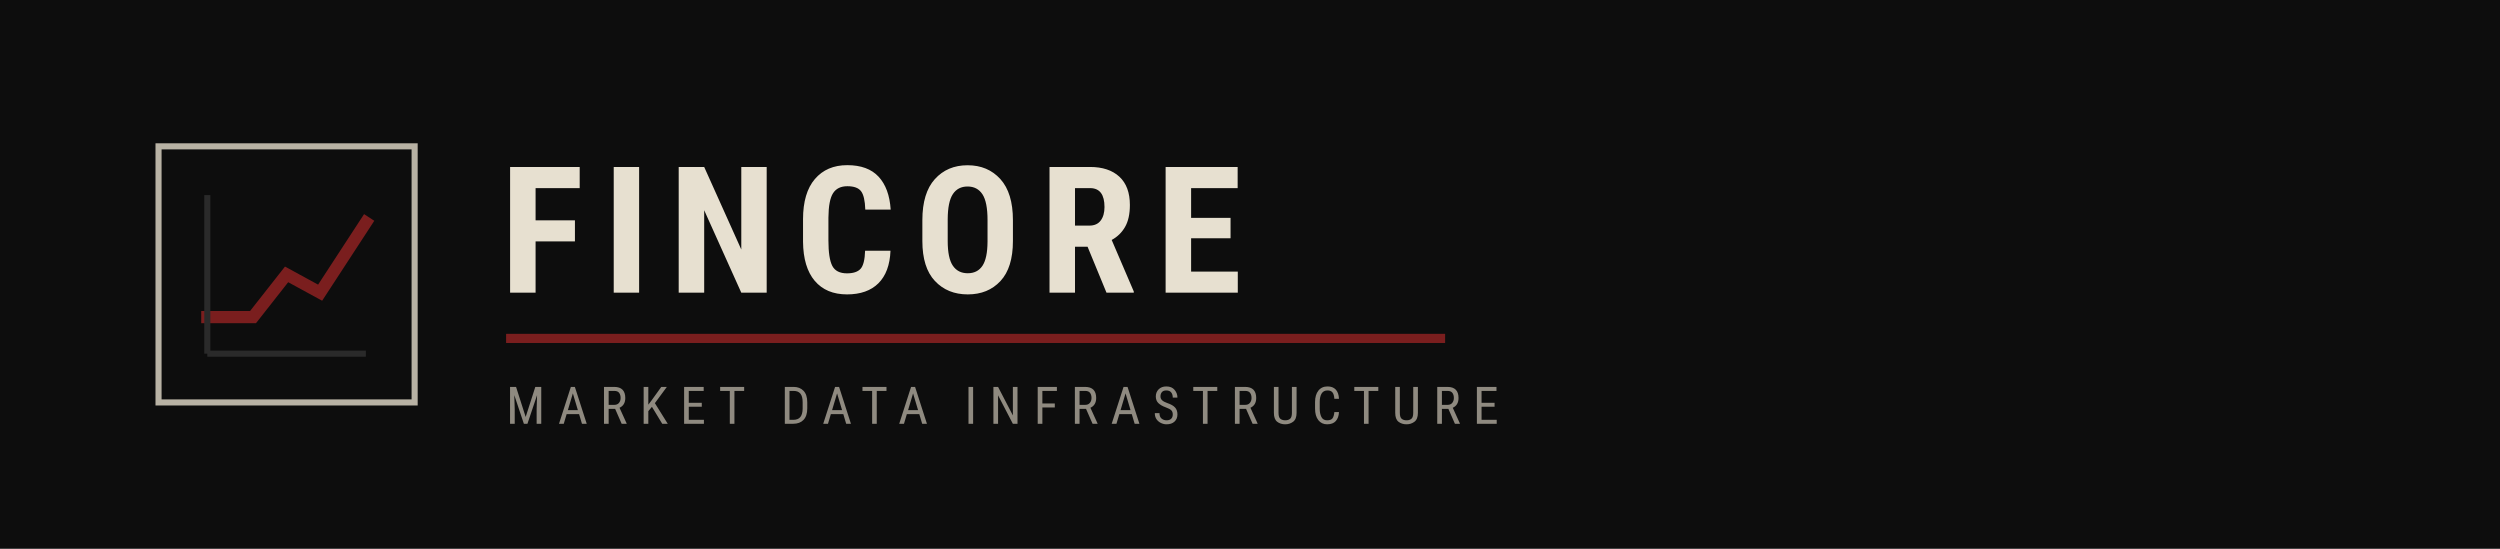
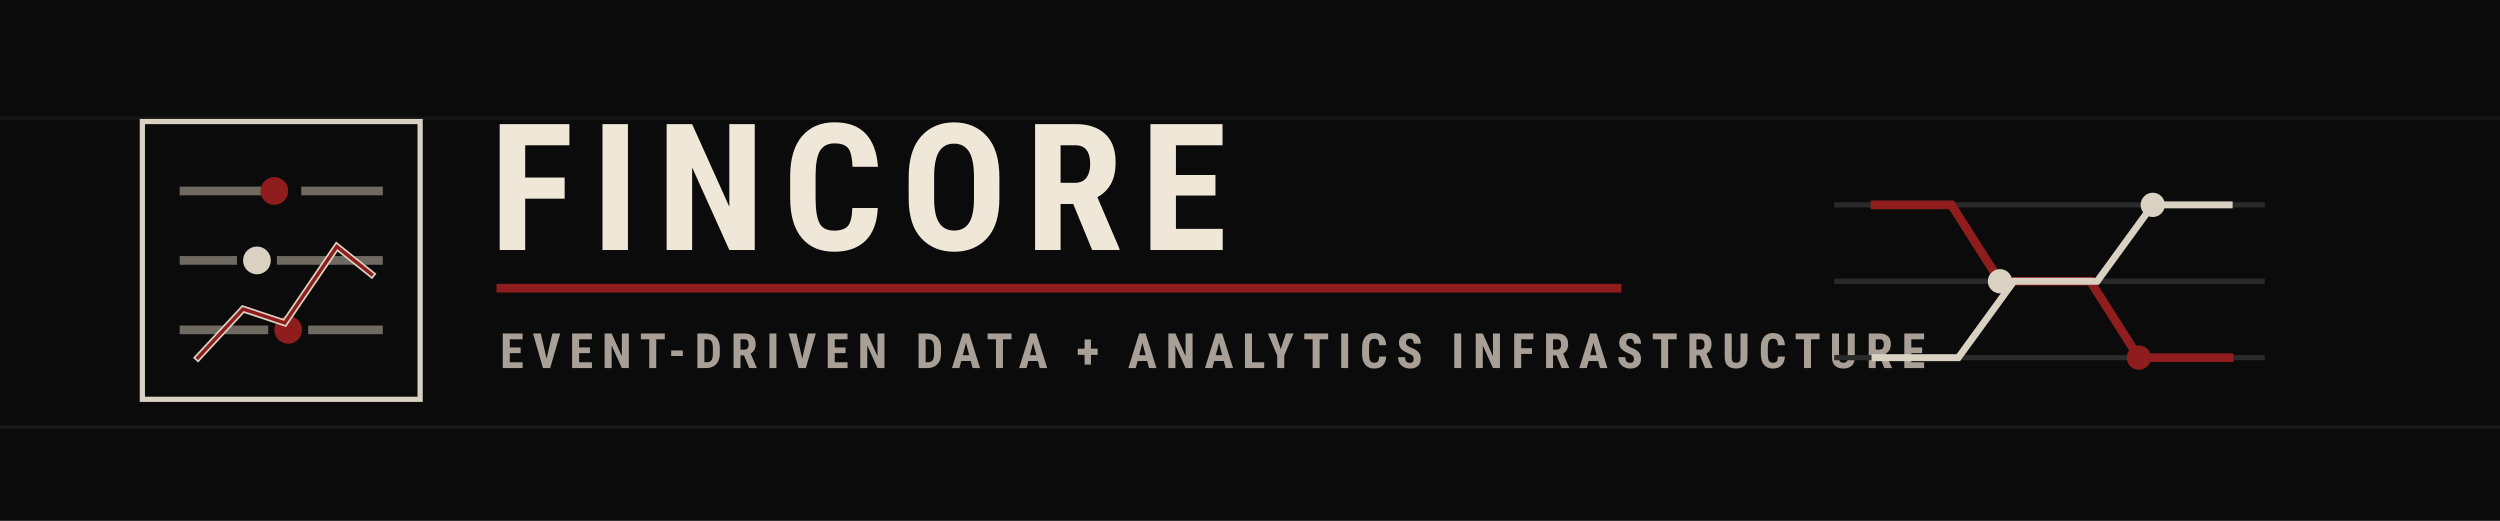
- <svg xmlns="http://www.w3.org/2000/svg" width="820" height="180" viewBox="0 0 820 180" role="img" aria-labelledby="title desc">
-   <rect width="820" height="180" fill="#0D0D0D" />
-   <g transform="translate(52 48)">
-     <rect x="0" y="0" width="84" height="84" fill="none" stroke="#B8B2A4" stroke-width="2" />
-     <path d="M16 56 H31 L42 42 L53 48 L68 25" fill="none" stroke="#7A1E1E" stroke-width="4" stroke-linecap="square" stroke-linejoin="miter" />
-     <path d="M16 68 H68" stroke="#2A2A2A" stroke-width="2" />
-     <path d="M16 16 V68" stroke="#2A2A2A" stroke-width="2" />
+ <svg xmlns="http://www.w3.org/2000/svg" width="1440" height="300" viewBox="0 0 1440 300" role="img" aria-labelledby="title desc">
+   <rect width="1440" height="300" fill="#0B0B0B" />
+   <path d="M0 246H1440" stroke="#191919" stroke-width="2" />
+   <path d="M0 68H1440" stroke="#151515" stroke-width="2" />
+   <g transform="translate(82 70)">
+     <rect x="0" y="0" width="160" height="160" fill="none" stroke="#D9D2C3" stroke-width="3" />
+     <path d="M24 40H66M94 40H136M24 80H52M80 80H136M24 120H70M98 120H136" stroke="#6F6A61" stroke-width="5" stroke-linecap="square" />
+     <circle cx="76" cy="40" r="8" fill="#8F1D1D" />
+     <circle cx="66" cy="80" r="8" fill="#D9D2C3" />
+     <circle cx="84" cy="120" r="8" fill="#8F1D1D" />
+     <path d="M32 136L58 108L82 116L112 72L132 88" fill="none" stroke="#D9D2C3" stroke-width="4" stroke-linecap="square" stroke-linejoin="miter" />
+     <path d="M32 136L58 108L82 116L112 72L132 88" fill="none" stroke="#8F1D1D" stroke-width="2" stroke-linecap="square" stroke-linejoin="miter" />
  </g>
-   <text x="164" y="96" fill="#E7E0D0" font-family="'Arial Narrow', 'Helvetica Neue Condensed Bold', 'Roboto Condensed', Arial, sans-serif" font-size="58" font-weight="700" letter-spacing="6">FINCORE</text>
-   <path d="M166 111 H474" stroke="#7A1E1E" stroke-width="3" />
-   <text x="166" y="139" fill="#8F8A80" font-family="'Arial Narrow', 'Roboto Condensed', Arial, sans-serif" font-size="17" letter-spacing="4">MARKET DATA INFRASTRUCTURE</text>
+   <text x="282" y="144" fill="#EFE8D8" font-family="'Arial Narrow', 'Helvetica Neue Condensed Bold', 'Roboto Condensed', Arial, sans-serif" font-size="102" font-weight="800" letter-spacing="10">FINCORE</text>
+   <path d="M286 166H934" stroke="#8F1D1D" stroke-width="5" />
+   <text x="288" y="212" fill="#A8A096" font-family="'Arial Narrow', 'Roboto Condensed', Arial, sans-serif" font-size="28" font-weight="700" letter-spacing="5">EVENT-DRIVEN DATA + ANALYTICS INFRASTRUCTURE</text>
+   <g transform="translate(1058 86)" stroke-linecap="square">
+     <path d="M0 32H245" stroke="#2A2A2A" stroke-width="3" />
+     <path d="M0 76H245" stroke="#2A2A2A" stroke-width="3" />
+     <path d="M0 120H245" stroke="#2A2A2A" stroke-width="3" />
+     <path d="M22 32H66L94 76H146L174 120H226" stroke="#8F1D1D" stroke-width="5" fill="none" />
+     <path d="M22 120H70L102 76H150L182 32H226" stroke="#D9D2C3" stroke-width="4" fill="none" />
+     <circle cx="94" cy="76" r="7" fill="#D9D2C3" />
+     <circle cx="174" cy="120" r="7" fill="#8F1D1D" />
+     <circle cx="182" cy="32" r="7" fill="#D9D2C3" />
+   </g>
</svg>
